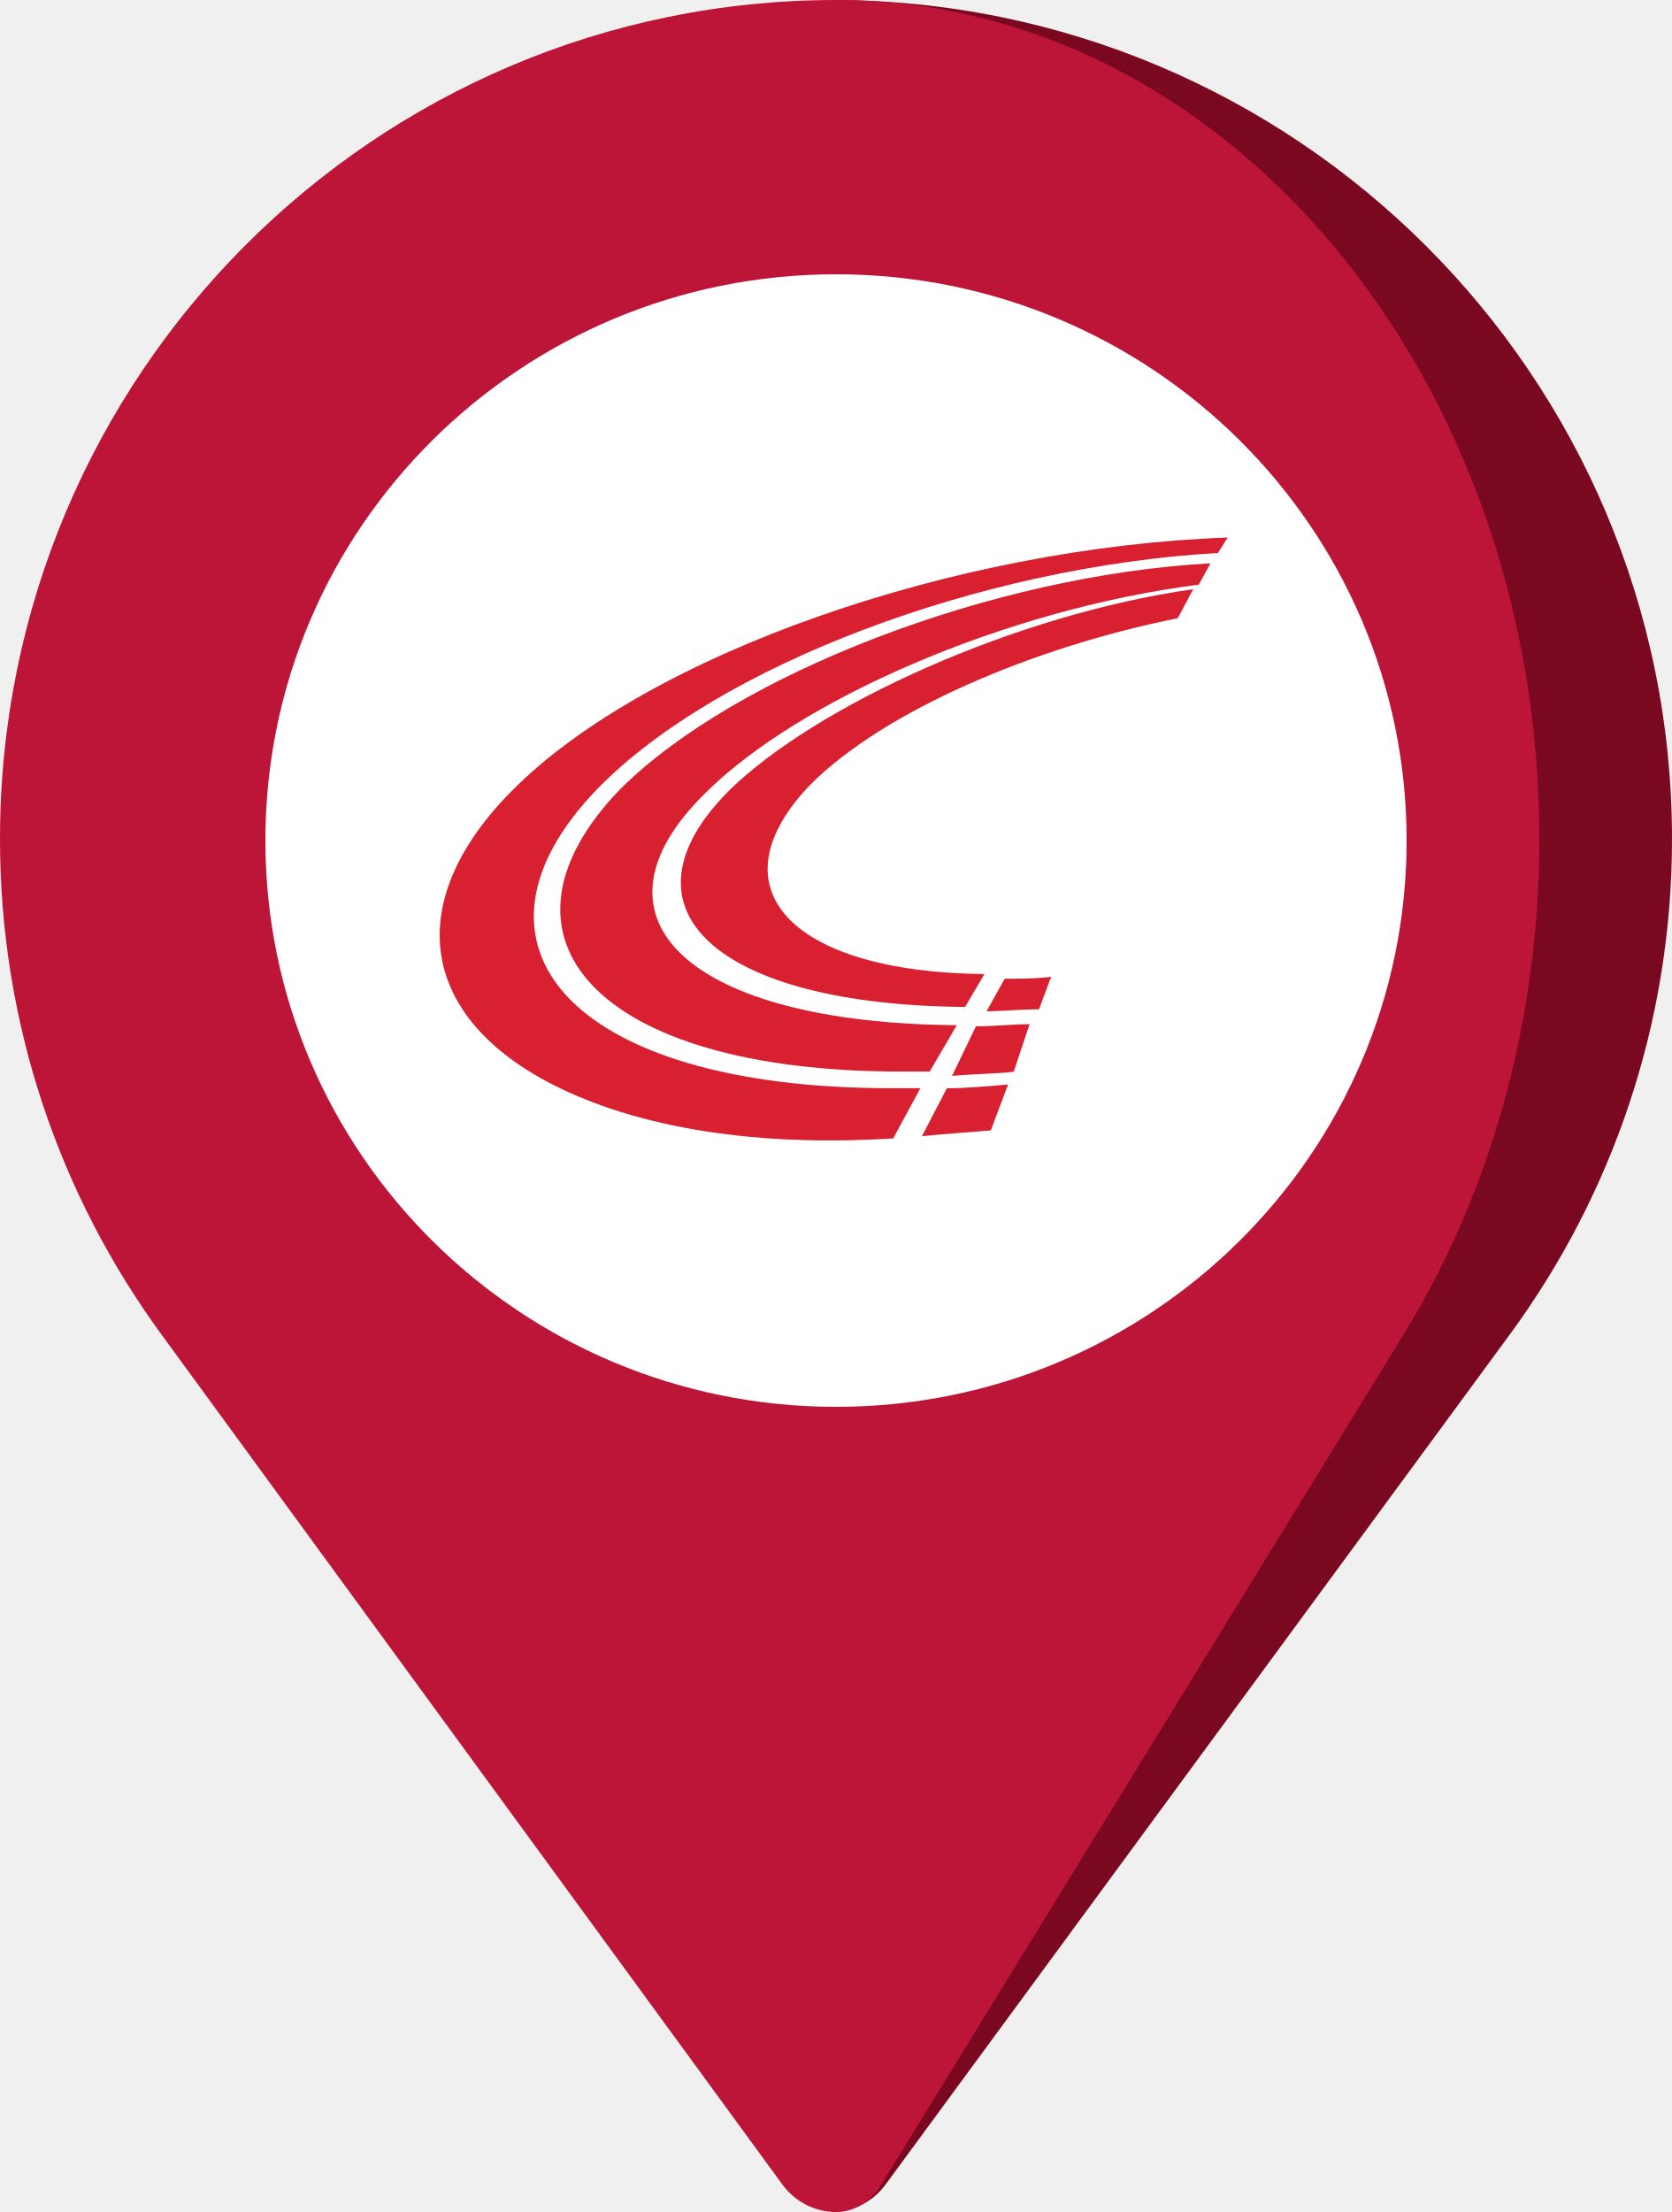
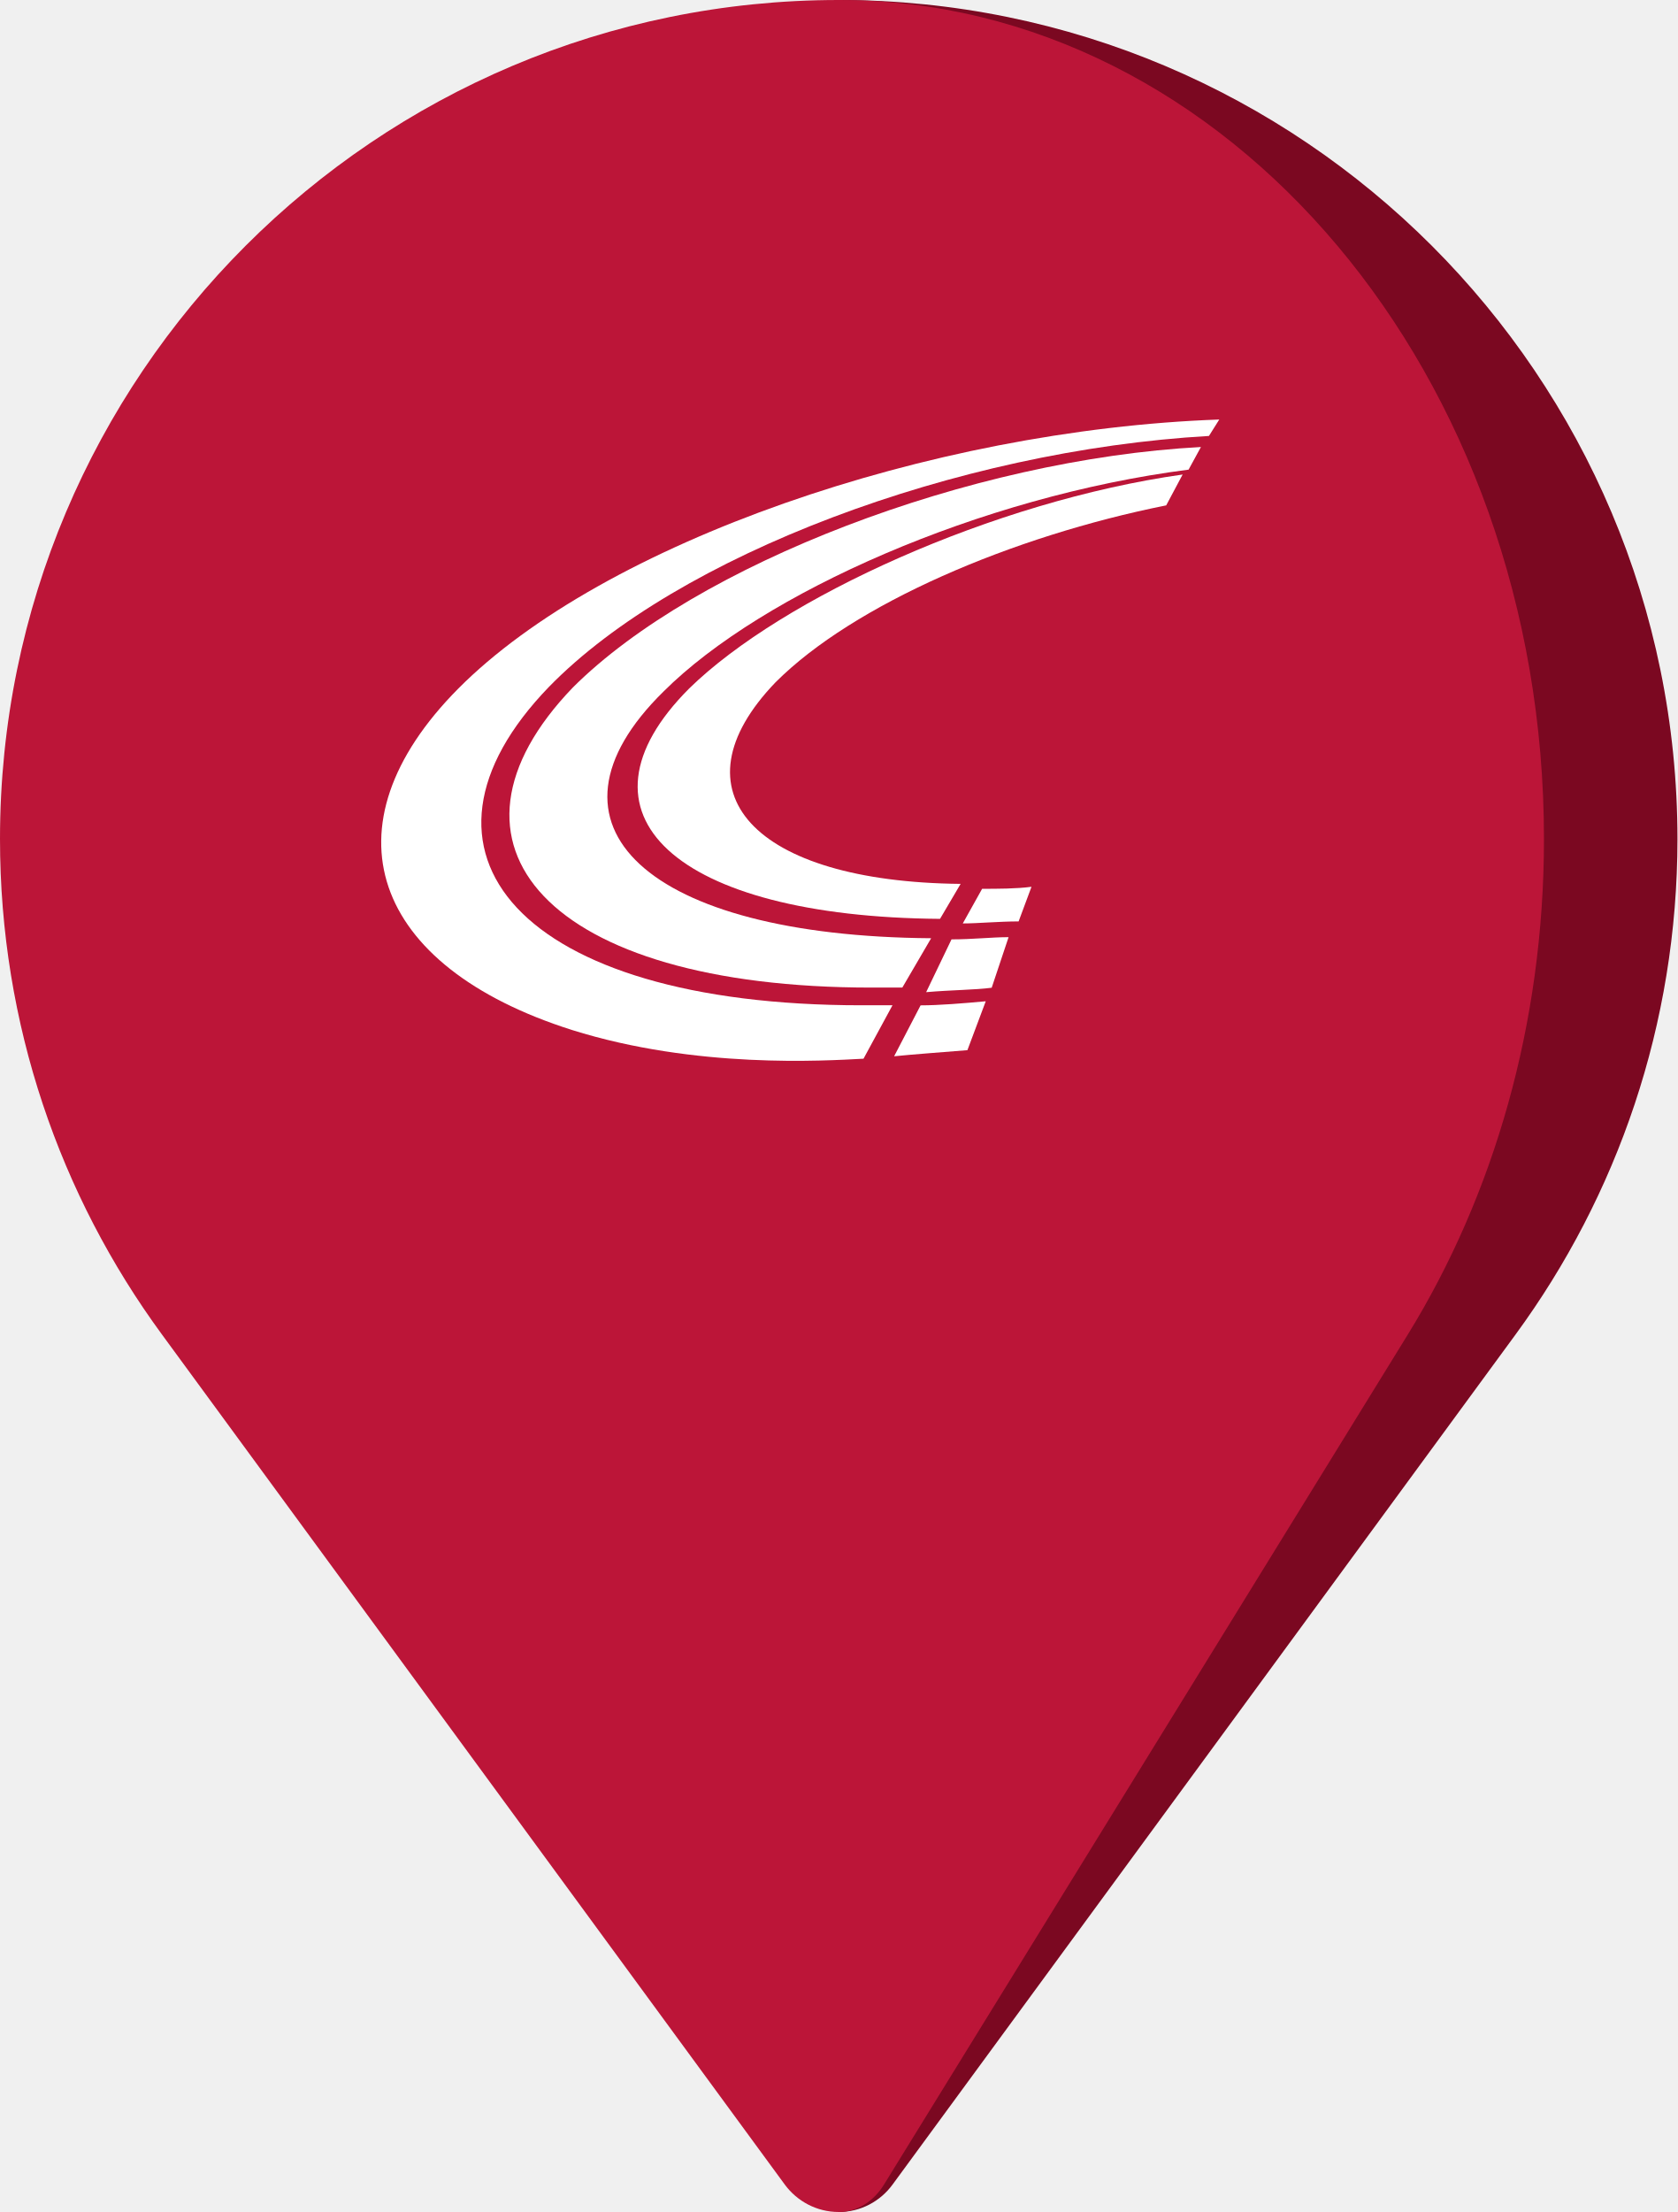
- <svg xmlns="http://www.w3.org/2000/svg" width="189" height="250" viewBox="0 0 189 250" fill="none">
-   <path d="M94 0V250C96.503 250 98.715 248.781 100.091 246.911C100.101 246.911 170.671 150.816 170.671 150.816C182.189 135.124 189 115.767 189 94.819C189 42.452 146.467 0 94 0V0Z" fill="#7B0821" />
-   <path d="M99.617 246.911C99.626 246.911 158.666 150.817 158.666 150.817C168.302 135.125 174 115.767 174 94.819C174 42.452 138.416 0 94.522 0C42.319 0 0 42.452 0 94.819C0 115.767 6.777 135.125 18.244 150.816C18.236 150.816 88.451 246.911 88.451 246.911C89.831 248.781 92.031 250 94.522 250C96.616 250.001 98.466 248.781 99.617 246.911V246.911Z" fill="#BC1538" />
-   <path d="M94.5 159C130.122 159 159 130.346 159 95C159 59.654 130.122 31 94.5 31C58.878 31 30 59.654 30 95C30 130.346 58.878 159 94.5 159Z" fill="white" />
-   <path d="M117.449 114.076C115.395 114.076 113.114 114.292 111.517 114.292L113.57 110.614C115.167 110.614 117.221 110.614 118.818 110.398L117.449 114.076Z" fill="#D92031" />
-   <path d="M112.004 127.758C109.408 127.975 106.379 128.191 104.216 128.407L107.028 122.999C108.975 122.999 111.571 122.783 113.951 122.566L112.004 127.758Z" fill="#D92031" />
-   <path d="M114.587 121.126C112.79 121.359 110.319 121.359 107.623 121.593L110.319 115.986C112.565 115.986 114.587 115.752 116.384 115.752L114.587 121.126Z" fill="#D92031" />
-   <path d="M91.614 88.668C80.47 100.253 89.21 109.871 111.28 110.089L109.095 113.805C80.907 113.587 69.107 102.658 82.436 89.324C92.269 79.707 114.776 69.433 134.88 66.592L133.132 69.871C116.743 73.149 99.917 80.362 91.614 88.668Z" fill="#D92031" />
-   <path d="M79.704 89.659C65.26 103.854 77.954 115.647 108.156 115.865L105.092 121.106C103.998 121.106 102.904 121.106 101.809 121.106C67.229 121.106 54.098 105.819 70.075 89.222C83.206 76.119 112.315 64.982 136.827 63.671L135.514 66.074C113.409 68.913 90.21 79.177 79.704 89.659Z" fill="#D92031" />
-   <path d="M57.876 89.359C73.264 73.854 107.997 61.843 138.774 60.751L137.675 62.498C110.855 64.027 81.178 75.164 67.548 89.14C50.621 106.611 64.251 122.989 100.743 122.989C101.842 122.989 102.941 122.989 104.04 122.989L100.963 128.667C96.786 128.886 83.156 129.759 69.966 125.61C48.643 118.84 43.367 103.99 57.876 89.359Z" fill="#D92031" />
+ <svg xmlns="http://www.w3.org/2000/svg" width="44" height="58" viewBox="0 0 44 58" fill="none">
+   <path d="M21.998 0V58C22.578 58 23.09 57.717 23.408 57.283C23.411 57.283 39.752 34.989 39.752 34.989C42.419 31.349 43.996 26.858 43.996 21.998C43.996 9.849 34.147 0 21.998 0V0Z" fill="#7B0821" />
+   <path d="M23.184 57.283C23.186 57.283 36.926 34.989 36.926 34.989C39.169 31.349 40.495 26.858 40.495 21.998C40.495 9.849 32.214 0 21.998 0C9.849 0 0 9.849 0 21.998C0 26.858 1.577 31.349 4.246 34.989C4.244 34.989 20.585 57.283 20.585 57.283C20.906 57.717 21.419 58 21.998 58C22.485 58 22.916 57.717 23.184 57.283V57.283Z" fill="#BC1538" />
+   <path d="M26.716 24.16C26.209 24.16 25.646 24.213 25.252 24.213L25.759 23.305C26.153 23.305 26.66 23.305 27.054 23.252L26.716 24.16Z" fill="white" />
+   <path d="M25.373 27.536C24.732 27.589 23.985 27.642 23.451 27.696L24.145 26.361C24.626 26.361 25.266 26.308 25.854 26.254L25.373 27.536Z" fill="white" />
+   <path d="M26.01 25.899C25.566 25.957 24.956 25.957 24.291 26.015L24.956 24.631C25.511 24.631 26.01 24.573 26.453 24.573L26.01 25.899Z" fill="white" />
+   <path d="M20.341 17.89C17.591 20.749 19.748 23.122 25.195 23.176L24.655 24.093C17.699 24.039 14.787 21.342 18.076 18.052C20.503 15.678 26.057 13.143 31.018 12.442L30.587 13.251C26.543 14.06 22.39 15.84 20.341 17.89Z" fill="white" />
+   <path d="M17.401 18.134C13.836 21.637 16.969 24.547 24.422 24.601L23.666 25.895C23.396 25.895 23.126 25.895 22.856 25.895C14.323 25.895 11.082 22.122 15.025 18.026C18.265 14.793 25.449 12.044 31.498 11.721L31.174 12.314C25.719 13.015 19.994 15.547 17.401 18.134Z" fill="white" />
+   <path d="M12.015 18.06C15.813 14.233 24.384 11.27 31.979 11L31.708 11.431C25.089 11.808 17.766 14.557 14.402 18.006C10.225 22.317 13.588 26.359 22.594 26.359C22.865 26.359 23.136 26.359 23.408 26.359L22.648 27.76C21.617 27.814 18.254 28.029 14.999 27.006C9.737 25.335 8.435 21.67 12.015 18.06Z" fill="white" />
</svg>
